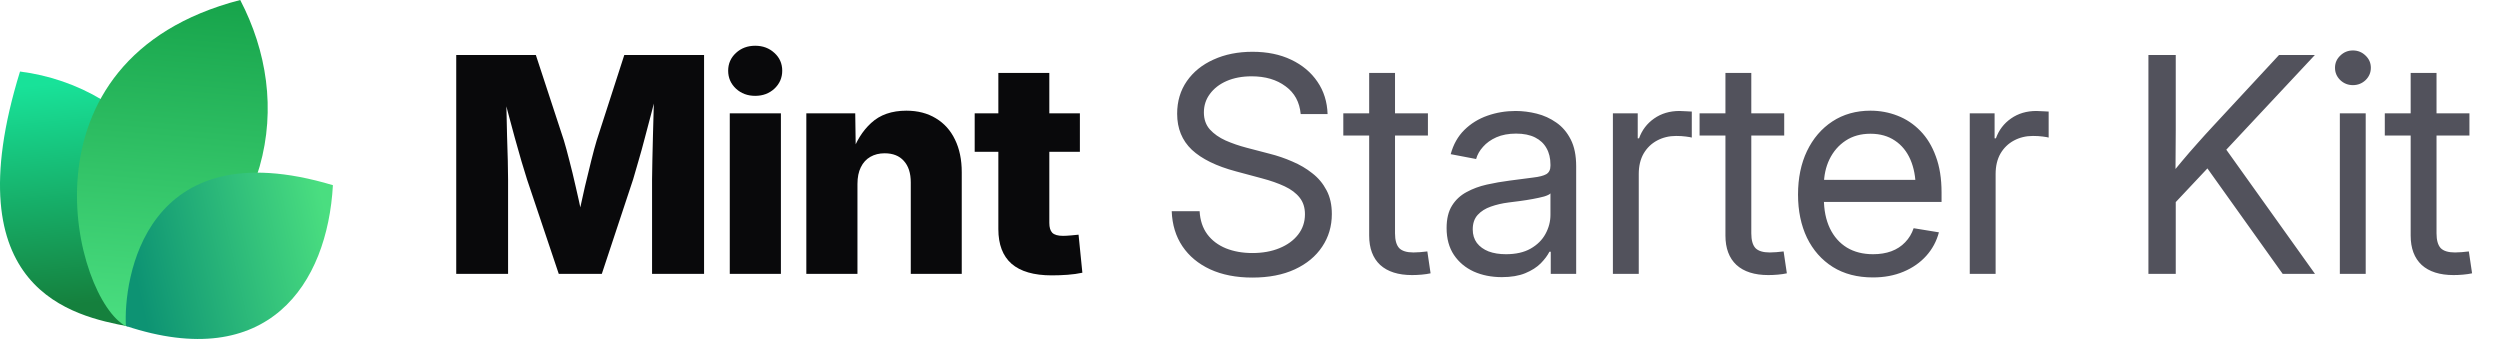
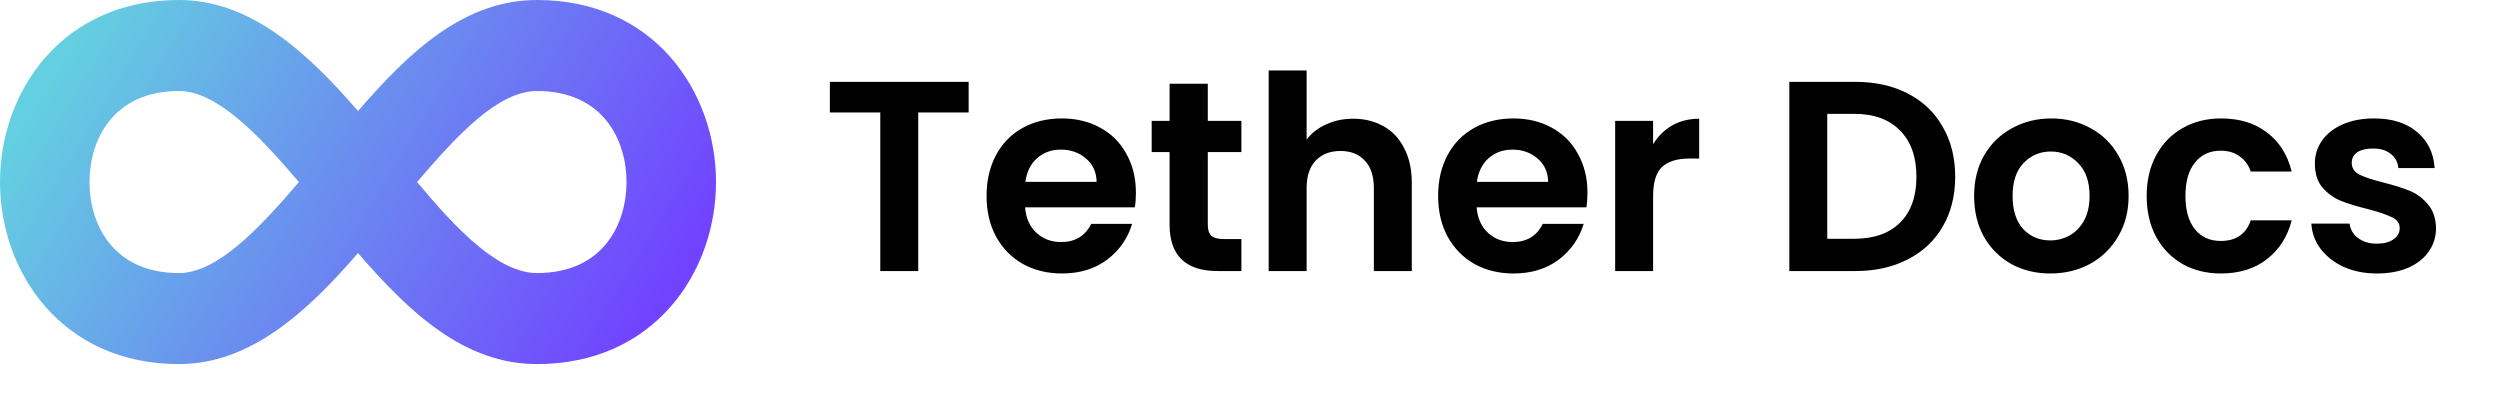
- <svg xmlns="http://www.w3.org/2000/svg" width="177" height="24" viewBox="0 0 177 24" fill="none">
-   <path d="M9.061 23.108C5.268 22.377 -3.391 20.627 1.417 5.064C9.634 6.099 16.973 14.064 9.061 23.108Z" fill="url(#paint0_linear_17557_2020)" />
-   <path d="M8.919 23.094C5.276 21.222 0.784 4.209 17.007 0C20.757 7.193 19.621 16.545 8.919 23.094Z" fill="url(#paint1_linear_17557_2020)" />
-   <path d="M8.914 23.079C8.735 19.882 10.159 9.085 23.57 13.111C23.181 20.123 18.984 26.418 8.914 23.079Z" fill="url(#paint2_linear_17557_2020)" />
-   <path d="M32.301 19.392V3.894H37.938L39.925 9.948C40.036 10.315 40.164 10.787 40.31 11.362C40.462 11.938 40.611 12.552 40.757 13.204C40.91 13.855 41.048 14.483 41.173 15.086C41.305 15.682 41.412 16.192 41.495 16.615H40.695C40.771 16.192 40.871 15.682 40.996 15.086C41.128 14.49 41.267 13.866 41.412 13.214C41.565 12.562 41.714 11.948 41.86 11.373C42.005 10.79 42.133 10.315 42.244 9.948L44.2 3.894H49.848V19.392H46.166V12.704C46.166 12.357 46.173 11.917 46.187 11.383C46.2 10.849 46.214 10.27 46.228 9.646C46.249 9.022 46.266 8.391 46.28 7.753C46.301 7.115 46.311 6.519 46.311 5.964H46.623C46.485 6.561 46.332 7.181 46.166 7.826C45.999 8.471 45.833 9.102 45.666 9.719C45.507 10.336 45.351 10.901 45.198 11.414C45.053 11.928 44.928 12.357 44.824 12.704L42.608 19.392H39.561L37.314 12.704C37.203 12.357 37.072 11.928 36.919 11.414C36.773 10.901 36.614 10.34 36.441 9.729C36.274 9.112 36.104 8.481 35.931 7.836C35.764 7.192 35.608 6.567 35.463 5.964H35.827C35.834 6.512 35.844 7.105 35.858 7.743C35.872 8.374 35.886 9.005 35.9 9.636C35.92 10.26 35.938 10.839 35.952 11.373C35.965 11.907 35.972 12.351 35.972 12.704V19.392H32.301ZM51.668 19.392V8.024H55.288V19.392H51.668ZM53.468 6.786C52.927 6.786 52.473 6.616 52.105 6.276C51.738 5.93 51.554 5.507 51.554 5.007C51.554 4.508 51.738 4.088 52.105 3.749C52.473 3.409 52.927 3.239 53.468 3.239C54.009 3.239 54.463 3.409 54.83 3.749C55.198 4.082 55.382 4.501 55.382 5.007C55.382 5.507 55.198 5.93 54.83 6.276C54.463 6.616 54.009 6.786 53.468 6.786ZM60.708 13.027V19.392H57.088V8.024H60.551L60.593 10.967H60.281C60.593 10.024 61.061 9.268 61.685 8.7C62.309 8.124 63.138 7.836 64.171 7.836C64.975 7.836 65.672 8.017 66.262 8.377C66.851 8.731 67.302 9.234 67.614 9.885C67.933 10.537 68.092 11.307 68.092 12.194V19.392H64.483V12.912C64.483 12.26 64.32 11.754 63.994 11.394C63.675 11.033 63.221 10.853 62.632 10.853C62.25 10.853 61.914 10.936 61.623 11.102C61.332 11.269 61.106 11.515 60.947 11.841C60.787 12.16 60.708 12.555 60.708 13.027ZM76.456 8.024V10.749H69.008V8.024H76.456ZM70.683 5.163H74.292V15.783C74.292 16.102 74.361 16.334 74.5 16.48C74.646 16.625 74.899 16.698 75.259 16.698C75.405 16.698 75.596 16.688 75.831 16.667C76.074 16.646 76.251 16.629 76.362 16.615L76.632 19.309C76.313 19.378 75.963 19.427 75.582 19.455C75.207 19.482 74.836 19.496 74.469 19.496C73.2 19.496 72.25 19.222 71.619 18.674C70.995 18.127 70.683 17.308 70.683 16.22V5.163Z" fill="#09090B" />
-   <path d="M88.667 19.652C87.523 19.652 86.528 19.458 85.682 19.07C84.843 18.681 84.188 18.137 83.716 17.437C83.245 16.736 82.992 15.908 82.957 14.951H84.933C84.968 15.596 85.148 16.14 85.474 16.584C85.8 17.021 86.24 17.354 86.795 17.582C87.35 17.804 87.974 17.915 88.667 17.915C89.388 17.915 90.026 17.801 90.581 17.572C91.143 17.343 91.583 17.024 91.902 16.615C92.228 16.199 92.391 15.717 92.391 15.169C92.391 14.698 92.266 14.306 92.017 13.994C91.767 13.675 91.413 13.408 90.956 13.193C90.498 12.978 89.954 12.787 89.323 12.621L87.502 12.132C86.123 11.765 85.082 11.255 84.382 10.603C83.689 9.944 83.342 9.095 83.342 8.055C83.342 7.174 83.571 6.404 84.028 5.746C84.486 5.087 85.117 4.577 85.921 4.217C86.726 3.849 87.645 3.666 88.678 3.666C89.718 3.666 90.63 3.853 91.413 4.227C92.204 4.602 92.824 5.122 93.275 5.787C93.726 6.446 93.965 7.209 93.993 8.076H92.089C92.013 7.23 91.656 6.574 91.018 6.11C90.387 5.638 89.586 5.403 88.615 5.403C87.95 5.403 87.36 5.513 86.847 5.735C86.341 5.957 85.946 6.262 85.661 6.651C85.377 7.032 85.235 7.469 85.235 7.961C85.235 8.447 85.377 8.849 85.661 9.168C85.946 9.48 86.317 9.74 86.774 9.948C87.232 10.149 87.724 10.319 88.251 10.457L89.884 10.884C90.439 11.023 90.977 11.206 91.496 11.435C92.023 11.657 92.495 11.934 92.911 12.267C93.334 12.593 93.67 12.995 93.92 13.474C94.17 13.945 94.294 14.504 94.294 15.149C94.294 16.015 94.066 16.788 93.608 17.468C93.157 18.148 92.512 18.681 91.673 19.07C90.834 19.458 89.832 19.652 88.667 19.652ZM101.097 8.024V9.594H95.106V8.024H101.097ZM96.937 5.163H98.767V16.521C98.767 17 98.865 17.347 99.059 17.562C99.26 17.77 99.6 17.874 100.078 17.874C100.21 17.874 100.366 17.867 100.546 17.853C100.733 17.832 100.903 17.815 101.056 17.801L101.285 19.351C101.097 19.392 100.886 19.423 100.65 19.444C100.414 19.465 100.189 19.475 99.974 19.475C98.996 19.475 98.244 19.236 97.717 18.758C97.197 18.272 96.937 17.579 96.937 16.677V5.163ZM106.33 19.621C105.595 19.621 104.932 19.489 104.343 19.226C103.754 18.955 103.285 18.564 102.939 18.05C102.592 17.53 102.419 16.896 102.419 16.147C102.419 15.495 102.547 14.965 102.804 14.556C103.06 14.146 103.403 13.828 103.833 13.599C104.263 13.363 104.742 13.186 105.269 13.068C105.796 12.95 106.333 12.857 106.881 12.787C107.574 12.69 108.132 12.617 108.555 12.569C108.978 12.52 109.287 12.441 109.481 12.33C109.675 12.212 109.772 12.014 109.772 11.737V11.654C109.772 11.203 109.679 10.815 109.492 10.489C109.311 10.163 109.041 9.91 108.68 9.729C108.32 9.549 107.872 9.459 107.338 9.459C106.805 9.459 106.34 9.546 105.945 9.719C105.556 9.892 105.241 10.118 104.998 10.395C104.755 10.665 104.593 10.953 104.509 11.258L102.71 10.915C102.897 10.222 103.22 9.65 103.677 9.199C104.135 8.748 104.679 8.412 105.31 8.19C105.941 7.968 106.607 7.857 107.307 7.857C107.8 7.857 108.295 7.92 108.795 8.044C109.301 8.169 109.765 8.381 110.188 8.679C110.611 8.97 110.951 9.369 111.208 9.875C111.464 10.374 111.593 11.005 111.593 11.768V19.392H109.793V17.822H109.7C109.568 18.085 109.363 18.359 109.086 18.643C108.809 18.921 108.444 19.153 107.994 19.34C107.543 19.527 106.988 19.621 106.33 19.621ZM106.621 17.998C107.321 17.998 107.904 17.867 108.368 17.603C108.84 17.333 109.19 16.986 109.419 16.563C109.654 16.133 109.772 15.682 109.772 15.211V13.692C109.703 13.769 109.554 13.841 109.325 13.911C109.096 13.973 108.829 14.032 108.524 14.088C108.226 14.143 107.921 14.192 107.609 14.233C107.304 14.275 107.033 14.309 106.798 14.337C106.354 14.393 105.938 14.49 105.549 14.628C105.168 14.76 104.86 14.954 104.624 15.211C104.388 15.467 104.27 15.811 104.27 16.241C104.27 16.615 104.367 16.934 104.561 17.198C104.762 17.461 105.04 17.662 105.393 17.801C105.747 17.933 106.156 17.998 106.621 17.998ZM114.193 19.392V8.024H115.951V9.792H116.045C116.253 9.209 116.61 8.741 117.116 8.388C117.622 8.034 118.219 7.857 118.905 7.857C119.058 7.857 119.217 7.864 119.384 7.878C119.55 7.885 119.682 7.892 119.779 7.899V9.74C119.716 9.719 119.578 9.695 119.363 9.667C119.155 9.639 118.922 9.625 118.666 9.625C118.174 9.625 117.726 9.733 117.324 9.948C116.922 10.163 116.603 10.471 116.367 10.874C116.138 11.276 116.024 11.758 116.024 12.319V19.392H114.193ZM126.322 8.024V9.594H120.33V8.024H126.322ZM122.161 5.163H123.992V16.521C123.992 17 124.089 17.347 124.283 17.562C124.484 17.77 124.824 17.874 125.302 17.874C125.434 17.874 125.59 17.867 125.77 17.853C125.958 17.832 126.127 17.815 126.28 17.801L126.509 19.351C126.322 19.392 126.11 19.423 125.874 19.444C125.639 19.465 125.413 19.475 125.198 19.475C124.221 19.475 123.468 19.236 122.941 18.758C122.421 18.272 122.161 17.579 122.161 16.677V5.163ZM132.604 19.642C131.502 19.642 130.555 19.396 129.765 18.903C128.974 18.404 128.364 17.714 127.934 16.834C127.511 15.946 127.3 14.927 127.3 13.775C127.3 12.611 127.511 11.584 127.934 10.697C128.364 9.802 128.964 9.102 129.734 8.596C130.51 8.089 131.408 7.836 132.428 7.836C133.1 7.836 133.738 7.954 134.341 8.19C134.952 8.426 135.489 8.783 135.954 9.261C136.425 9.74 136.793 10.343 137.056 11.071C137.327 11.792 137.462 12.645 137.462 13.63V14.296H128.433V12.735H136.463L135.631 13.297C135.631 12.541 135.506 11.876 135.257 11.3C135.007 10.725 134.643 10.277 134.165 9.958C133.686 9.632 133.107 9.469 132.428 9.469C131.748 9.469 131.162 9.632 130.67 9.958C130.177 10.284 129.796 10.725 129.526 11.279C129.262 11.827 129.13 12.441 129.13 13.12V14.046C129.13 14.864 129.273 15.572 129.557 16.168C129.841 16.757 130.243 17.211 130.763 17.53C131.283 17.842 131.901 17.998 132.615 17.998C133.093 17.998 133.523 17.929 133.905 17.79C134.293 17.645 134.619 17.433 134.882 17.156C135.153 16.879 135.354 16.546 135.486 16.157L137.275 16.449C137.108 17.08 136.81 17.634 136.38 18.113C135.95 18.591 135.413 18.966 134.768 19.236C134.123 19.507 133.402 19.642 132.604 19.642ZM139.459 19.392V8.024H141.217V9.792H141.311C141.519 9.209 141.876 8.741 142.382 8.388C142.888 8.034 143.485 7.857 144.171 7.857C144.324 7.857 144.483 7.864 144.649 7.878C144.816 7.885 144.948 7.892 145.045 7.899V9.74C144.982 9.719 144.844 9.695 144.629 9.667C144.421 9.639 144.188 9.625 143.932 9.625C143.439 9.625 142.992 9.733 142.59 9.948C142.188 10.163 141.869 10.471 141.633 10.874C141.404 11.276 141.29 11.758 141.29 12.319V19.392H139.459ZM153.429 14.961V12.715C153.783 12.257 154.136 11.82 154.49 11.404C154.844 10.981 155.204 10.565 155.572 10.156C155.939 9.74 156.314 9.327 156.695 8.918L161.355 3.894H163.893L157.277 10.967H157.184L153.429 14.961ZM152.108 19.392V3.894H154.043V9.241L154.022 12.559L154.043 13.505V19.392H152.108ZM161.615 19.392L155.967 11.477L157.173 9.969L163.903 19.392H161.615ZM165.661 19.392V8.024H167.492V19.392H165.661ZM166.587 6.027C166.24 6.027 165.942 5.909 165.692 5.673C165.443 5.43 165.318 5.139 165.318 4.799C165.318 4.459 165.443 4.172 165.692 3.936C165.942 3.693 166.24 3.572 166.587 3.572C166.934 3.572 167.232 3.693 167.482 3.936C167.731 4.172 167.856 4.459 167.856 4.799C167.856 5.139 167.731 5.43 167.482 5.673C167.232 5.909 166.934 6.027 166.587 6.027ZM174.836 8.024V9.594H168.844V8.024H174.836ZM170.675 5.163H172.506V16.521C172.506 17 172.603 17.347 172.797 17.562C172.998 17.77 173.338 17.874 173.816 17.874C173.948 17.874 174.104 17.867 174.284 17.853C174.472 17.832 174.641 17.815 174.794 17.801L175.023 19.351C174.836 19.392 174.624 19.423 174.388 19.444C174.153 19.465 173.927 19.475 173.712 19.475C172.735 19.475 171.982 19.236 171.455 18.758C170.935 18.272 170.675 17.579 170.675 16.677V5.163Z" fill="#52525C" />
+ <svg xmlns="http://www.w3.org/2000/svg" width="618" height="98" viewBox="0 0 618 98" fill="none">
+   <path d="M239.448 20.234V27.805H226.986V67H217.606V27.805H205.144V20.234H239.448ZM280.797 47.637C280.797 48.977 280.708 50.183 280.529 51.255H253.394C253.617 53.935 254.555 56.034 256.208 57.553C257.861 59.072 259.893 59.831 262.305 59.831C265.789 59.831 268.268 58.335 269.742 55.342H279.859C278.787 58.915 276.732 61.863 273.695 64.186C270.658 66.464 266.928 67.603 262.506 67.603C258.933 67.603 255.717 66.821 252.858 65.258C250.044 63.65 247.833 61.394 246.225 58.491C244.662 55.588 243.88 52.238 243.88 48.441C243.88 44.6 244.662 41.227 246.225 38.324C247.788 35.421 249.977 33.187 252.791 31.624C255.605 30.061 258.843 29.279 262.506 29.279C266.035 29.279 269.184 30.038 271.953 31.557C274.767 33.076 276.933 35.242 278.452 38.056C280.015 40.825 280.797 44.019 280.797 47.637ZM271.082 44.957C271.037 42.545 270.166 40.624 268.469 39.195C266.772 37.721 264.695 36.984 262.238 36.984C259.915 36.984 257.95 37.699 256.342 39.128C254.779 40.513 253.818 42.456 253.461 44.957H271.082ZM298.565 37.587V55.543C298.565 56.794 298.855 57.709 299.436 58.29C300.061 58.826 301.088 59.094 302.518 59.094H306.873V67H300.977C293.071 67 289.118 63.159 289.118 55.476V37.587H284.696V29.882H289.118V20.703H298.565V29.882H306.873V37.587H298.565ZM334.523 29.346C337.337 29.346 339.838 29.971 342.027 31.222C344.216 32.428 345.913 34.237 347.119 36.649C348.37 39.016 348.995 41.875 348.995 45.225V67H339.615V46.498C339.615 43.55 338.878 41.294 337.404 39.731C335.93 38.123 333.92 37.319 331.374 37.319C328.783 37.319 326.729 38.123 325.21 39.731C323.736 41.294 322.999 43.55 322.999 46.498V67H313.619V17.42H322.999V34.505C324.205 32.897 325.813 31.646 327.823 30.753C329.833 29.815 332.066 29.346 334.523 29.346ZM392.42 47.637C392.42 48.977 392.331 50.183 392.152 51.255H365.017C365.24 53.935 366.178 56.034 367.831 57.553C369.484 59.072 371.516 59.831 373.928 59.831C377.412 59.831 379.891 58.335 381.365 55.342H391.482C390.41 58.915 388.355 61.863 385.318 64.186C382.281 66.464 378.551 67.603 374.129 67.603C370.556 67.603 367.34 66.821 364.481 65.258C361.667 63.65 359.456 61.394 357.848 58.491C356.285 55.588 355.503 52.238 355.503 48.441C355.503 44.6 356.285 41.227 357.848 38.324C359.411 35.421 361.6 33.187 364.414 31.624C367.228 30.061 370.466 29.279 374.129 29.279C377.658 29.279 380.807 30.038 383.576 31.557C386.39 33.076 388.556 35.242 390.075 38.056C391.638 40.825 392.42 44.019 392.42 47.637ZM382.705 44.957C382.66 42.545 381.789 40.624 380.092 39.195C378.395 37.721 376.318 36.984 373.861 36.984C371.538 36.984 369.573 37.699 367.965 39.128C366.402 40.513 365.441 42.456 365.084 44.957H382.705ZM408.647 35.644C409.853 33.679 411.416 32.138 413.337 31.021C415.302 29.904 417.535 29.346 420.037 29.346V39.195H417.558C414.61 39.195 412.376 39.887 410.858 41.272C409.384 42.657 408.647 45.069 408.647 48.508V67H399.267V29.882H408.647V35.644ZM458.667 20.234C463.581 20.234 467.891 21.194 471.598 23.115C475.35 25.036 478.231 27.783 480.241 31.356C482.296 34.885 483.323 38.994 483.323 43.684C483.323 48.374 482.296 52.483 480.241 56.012C478.231 59.496 475.35 62.198 471.598 64.119C467.891 66.04 463.581 67 458.667 67H442.319V20.234H458.667ZM458.332 59.027C463.246 59.027 467.042 57.687 469.722 55.007C472.402 52.327 473.742 48.553 473.742 43.684C473.742 38.815 472.402 35.019 469.722 32.294C467.042 29.525 463.246 28.14 458.332 28.14H451.699V59.027H458.332ZM506.827 67.603C503.253 67.603 500.037 66.821 497.179 65.258C494.32 63.65 492.064 61.394 490.412 58.491C488.804 55.588 488 52.238 488 48.441C488 44.644 488.826 41.294 490.479 38.391C492.176 35.488 494.476 33.254 497.38 31.691C500.283 30.083 503.521 29.279 507.095 29.279C510.668 29.279 513.906 30.083 516.81 31.691C519.713 33.254 521.991 35.488 523.644 38.391C525.341 41.294 526.19 44.644 526.19 48.441C526.19 52.238 525.319 55.588 523.577 58.491C521.879 61.394 519.557 63.65 516.609 65.258C513.705 66.821 510.445 67.603 506.827 67.603ZM506.827 59.429C508.524 59.429 510.11 59.027 511.584 58.223C513.102 57.374 514.308 56.124 515.202 54.471C516.095 52.818 516.542 50.808 516.542 48.441C516.542 44.912 515.604 42.21 513.728 40.334C511.896 38.413 509.641 37.453 506.961 37.453C504.281 37.453 502.025 38.413 500.194 40.334C498.407 42.21 497.514 44.912 497.514 48.441C497.514 51.97 498.385 54.694 500.127 56.615C501.913 58.491 504.147 59.429 506.827 59.429ZM530.658 48.441C530.658 44.6 531.44 41.25 533.003 38.391C534.567 35.488 536.733 33.254 539.502 31.691C542.272 30.083 545.443 29.279 549.016 29.279C553.617 29.279 557.414 30.44 560.406 32.763C563.444 35.041 565.476 38.257 566.503 42.411H556.386C555.85 40.803 554.935 39.552 553.639 38.659C552.389 37.721 550.825 37.252 548.949 37.252C546.269 37.252 544.148 38.235 542.584 40.2C541.021 42.121 540.239 44.868 540.239 48.441C540.239 51.97 541.021 54.717 542.584 56.682C544.148 58.603 546.269 59.563 548.949 59.563C552.746 59.563 555.225 57.866 556.386 54.471H566.503C565.476 58.491 563.444 61.685 560.406 64.052C557.369 66.419 553.572 67.603 549.016 67.603C545.443 67.603 542.272 66.821 539.502 65.258C536.733 63.65 534.567 61.417 533.003 58.558C531.44 55.655 530.658 52.282 530.658 48.441ZM587.579 67.603C584.542 67.603 581.817 67.067 579.405 65.995C576.993 64.878 575.072 63.382 573.643 61.506C572.258 59.63 571.499 57.553 571.365 55.275H580.812C580.991 56.704 581.683 57.888 582.889 58.826C584.14 59.764 585.681 60.233 587.512 60.233C589.299 60.233 590.683 59.876 591.666 59.161C592.693 58.446 593.207 57.531 593.207 56.414C593.207 55.208 592.582 54.315 591.331 53.734C590.125 53.109 588.182 52.439 585.502 51.724C582.733 51.054 580.455 50.362 578.668 49.647C576.926 48.932 575.407 47.838 574.112 46.364C572.861 44.89 572.236 42.902 572.236 40.401C572.236 38.346 572.817 36.47 573.978 34.773C575.184 33.076 576.881 31.736 579.07 30.753C581.303 29.77 583.916 29.279 586.909 29.279C591.331 29.279 594.86 30.396 597.495 32.629C600.13 34.818 601.582 37.788 601.85 41.54H592.872C592.738 40.066 592.113 38.905 590.996 38.056C589.924 37.163 588.472 36.716 586.641 36.716C584.944 36.716 583.626 37.029 582.688 37.654C581.795 38.279 581.348 39.15 581.348 40.267C581.348 41.518 581.973 42.478 583.224 43.148C584.475 43.773 586.418 44.421 589.053 45.091C591.733 45.761 593.944 46.453 595.686 47.168C597.428 47.883 598.924 48.999 600.175 50.518C601.47 51.992 602.14 53.957 602.185 56.414C602.185 58.558 601.582 60.479 600.376 62.176C599.215 63.873 597.517 65.213 595.284 66.196C593.095 67.134 590.527 67.603 587.579 67.603Z" fill="black" />
+   <path d="M44.25 0C15.266 0 0 22.725 0 45C0 67.275 15.266 90 44.25 90C61.729 90 75.668 77.4 88.5 62.55C101.332 77.4 114.829 90 132.75 90C161.734 90 177 67.275 177 45C177 22.725 161.734 0 132.75 0C114.829 0 101.332 12.6 88.5 27.45C75.668 12.6 61.729 0 44.25 0ZM44.25 22.5C53.542 22.5 63.72 33.075 73.897 45C63.72 56.925 53.542 67.5 44.25 67.5C27.878 67.5 22.125 55.35 22.125 45C22.125 34.65 27.878 22.5 44.25 22.5ZM132.75 22.5C149.122 22.5 154.875 34.65 154.875 45C154.875 55.35 149.122 67.5 132.75 67.5C123.236 67.5 113.059 56.925 103.102 45C113.28 33.075 123.236 22.5 132.75 22.5Z" fill="url(#paint0_linear_2063_148)" />
  <defs>
-     <linearGradient id="paint0_linear_17557_2020" x1="3.776" y1="5.916" x2="5.232" y2="21.559" gradientUnits="userSpaceOnUse">
-       <stop stop-color="#18E299" />
-       <stop offset="1" stop-color="#15803D" />
-     </linearGradient>
-     <linearGradient id="paint1_linear_17557_2020" x1="12.171" y1="-0.718" x2="10.19" y2="22.983" gradientUnits="userSpaceOnUse">
-       <stop stop-color="#16A34A" />
-       <stop offset="1" stop-color="#4ADE80" />
-     </linearGradient>
-     <linearGradient id="paint2_linear_17557_2020" x1="23.133" y1="15.353" x2="9.338" y2="18.52" gradientUnits="userSpaceOnUse">
-       <stop stop-color="#4ADE80" />
-       <stop offset="1" stop-color="#0D9373" />
+     <linearGradient id="paint0_linear_2063_148" x1="19.944" y1="7.5" x2="154.77" y2="89.662" gradientUnits="userSpaceOnUse">
+       <stop stop-color="#64CFE1" />
+       <stop offset="0.365" stop-color="#699BEC" />
+       <stop offset="0.76" stop-color="#6E64F8" />
+       <stop offset="1" stop-color="#7142FF" />
    </linearGradient>
  </defs>
</svg>
